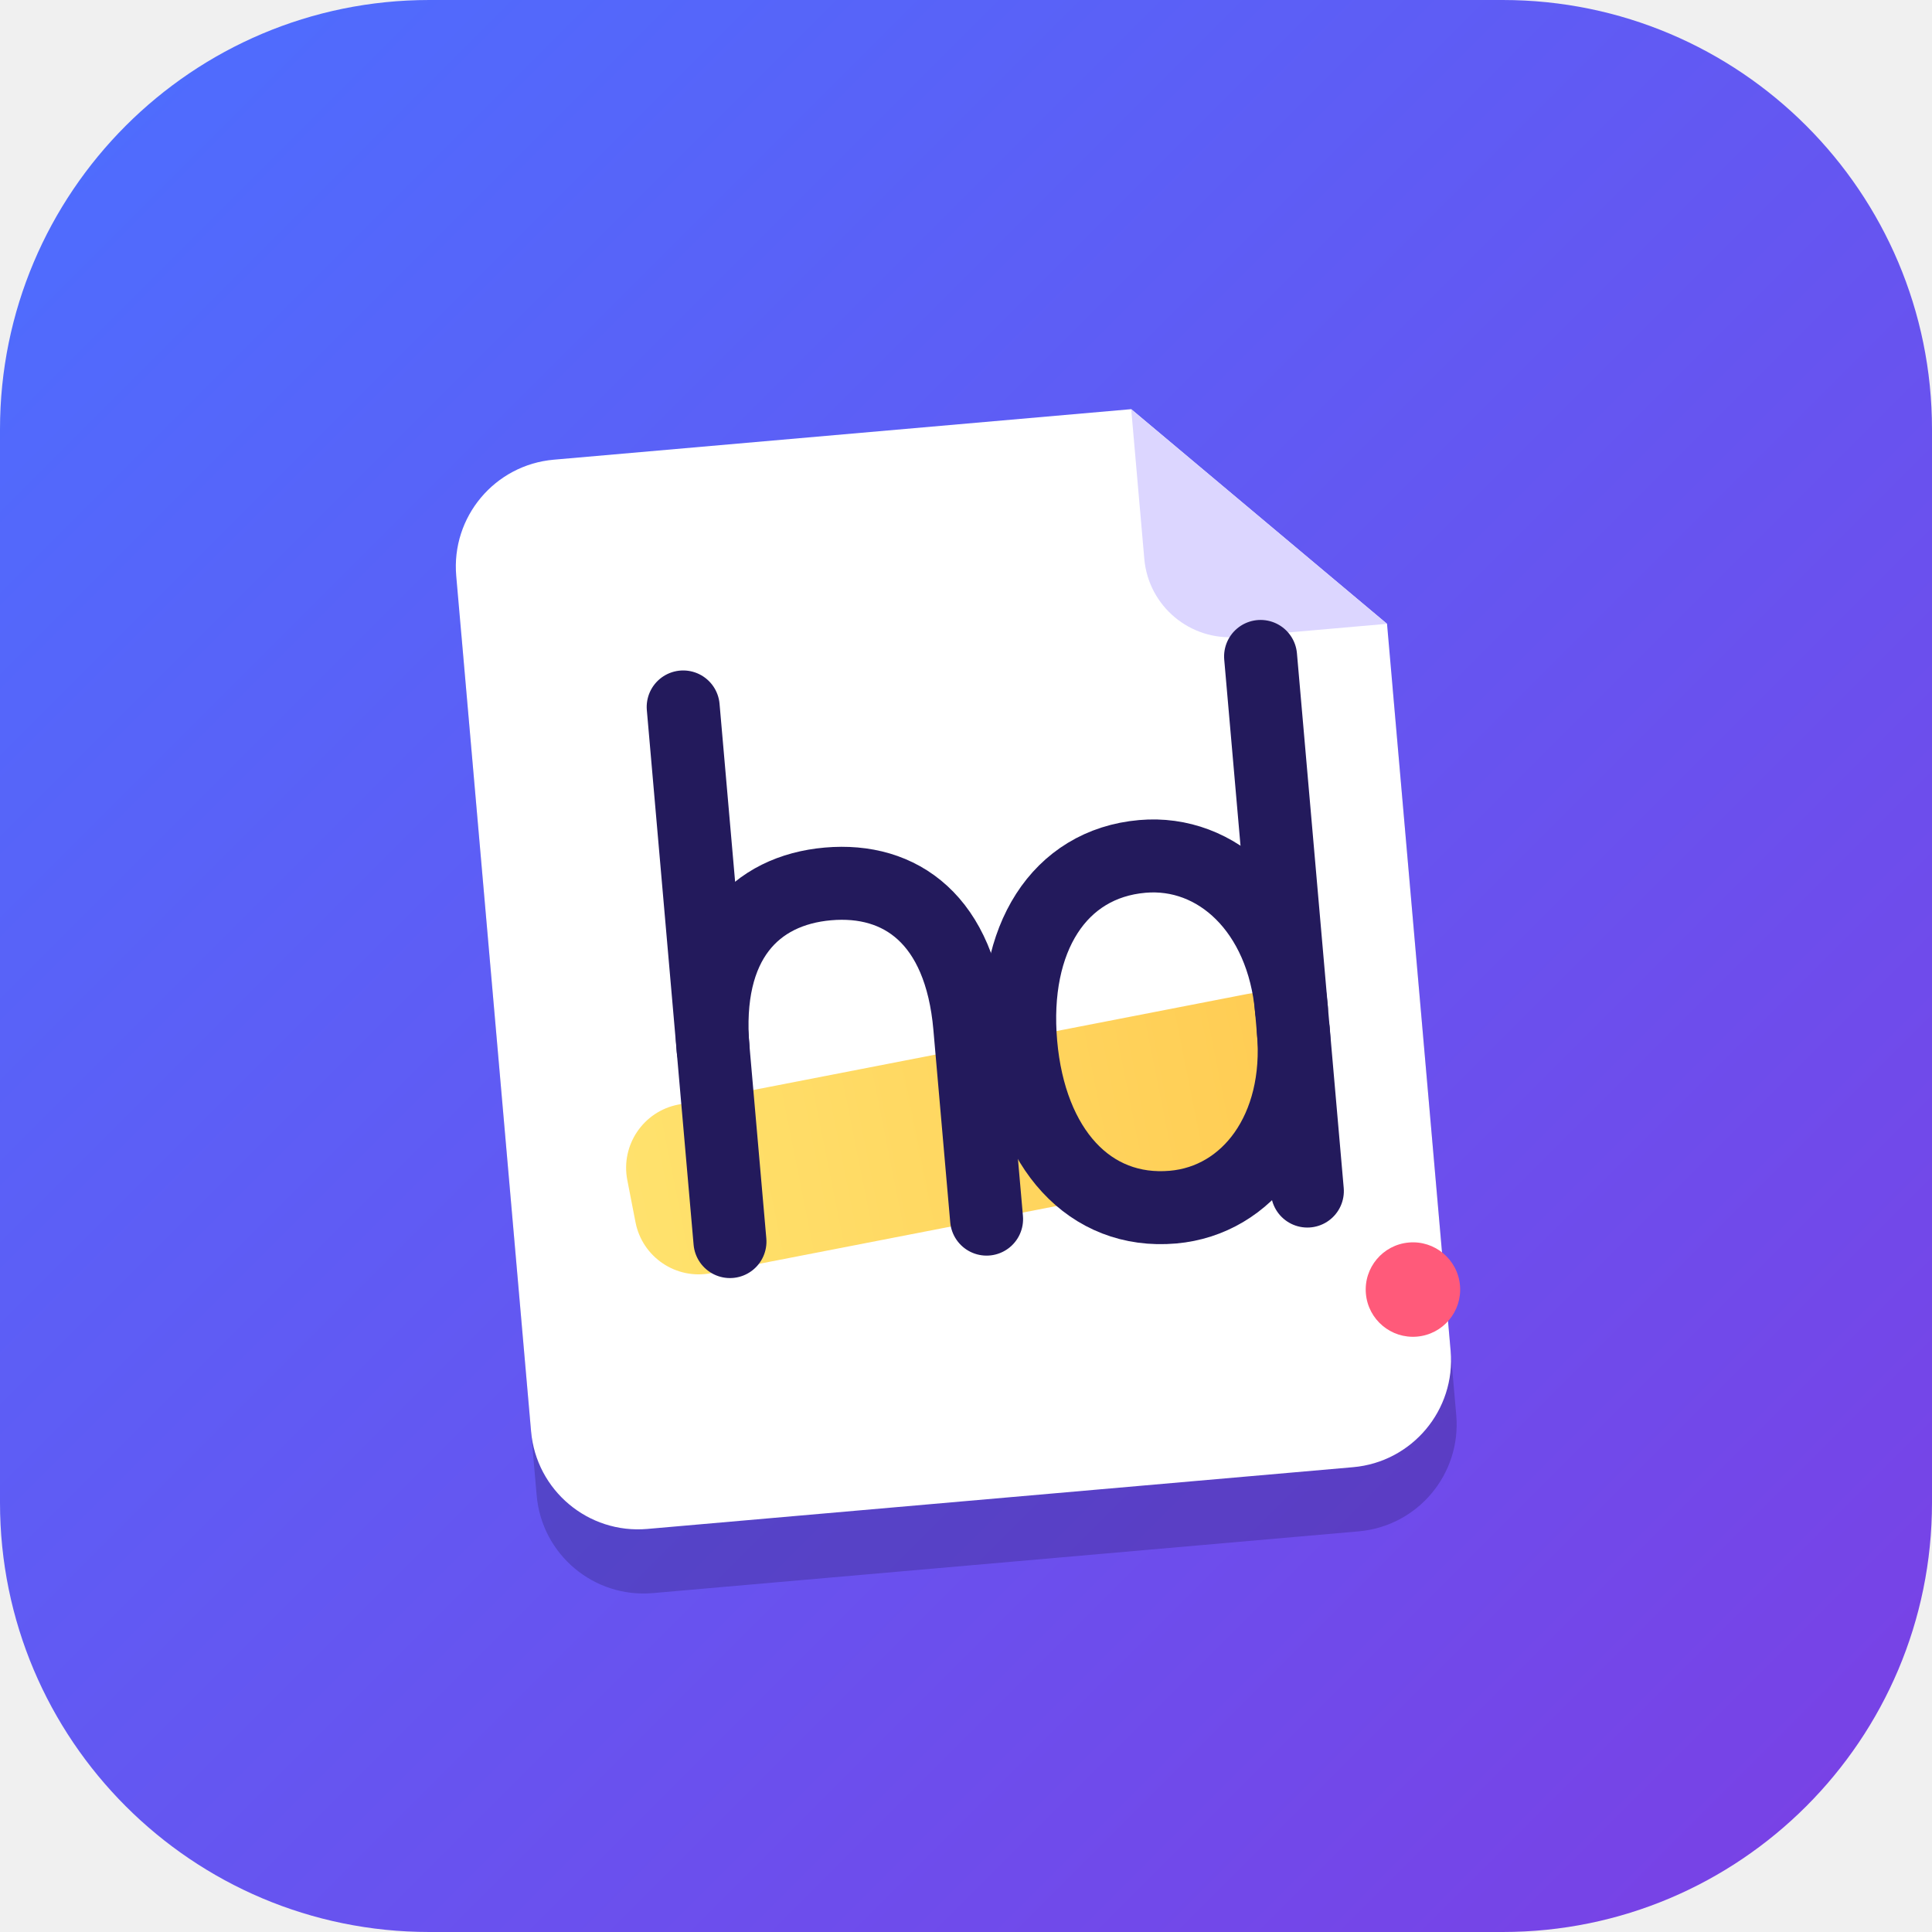
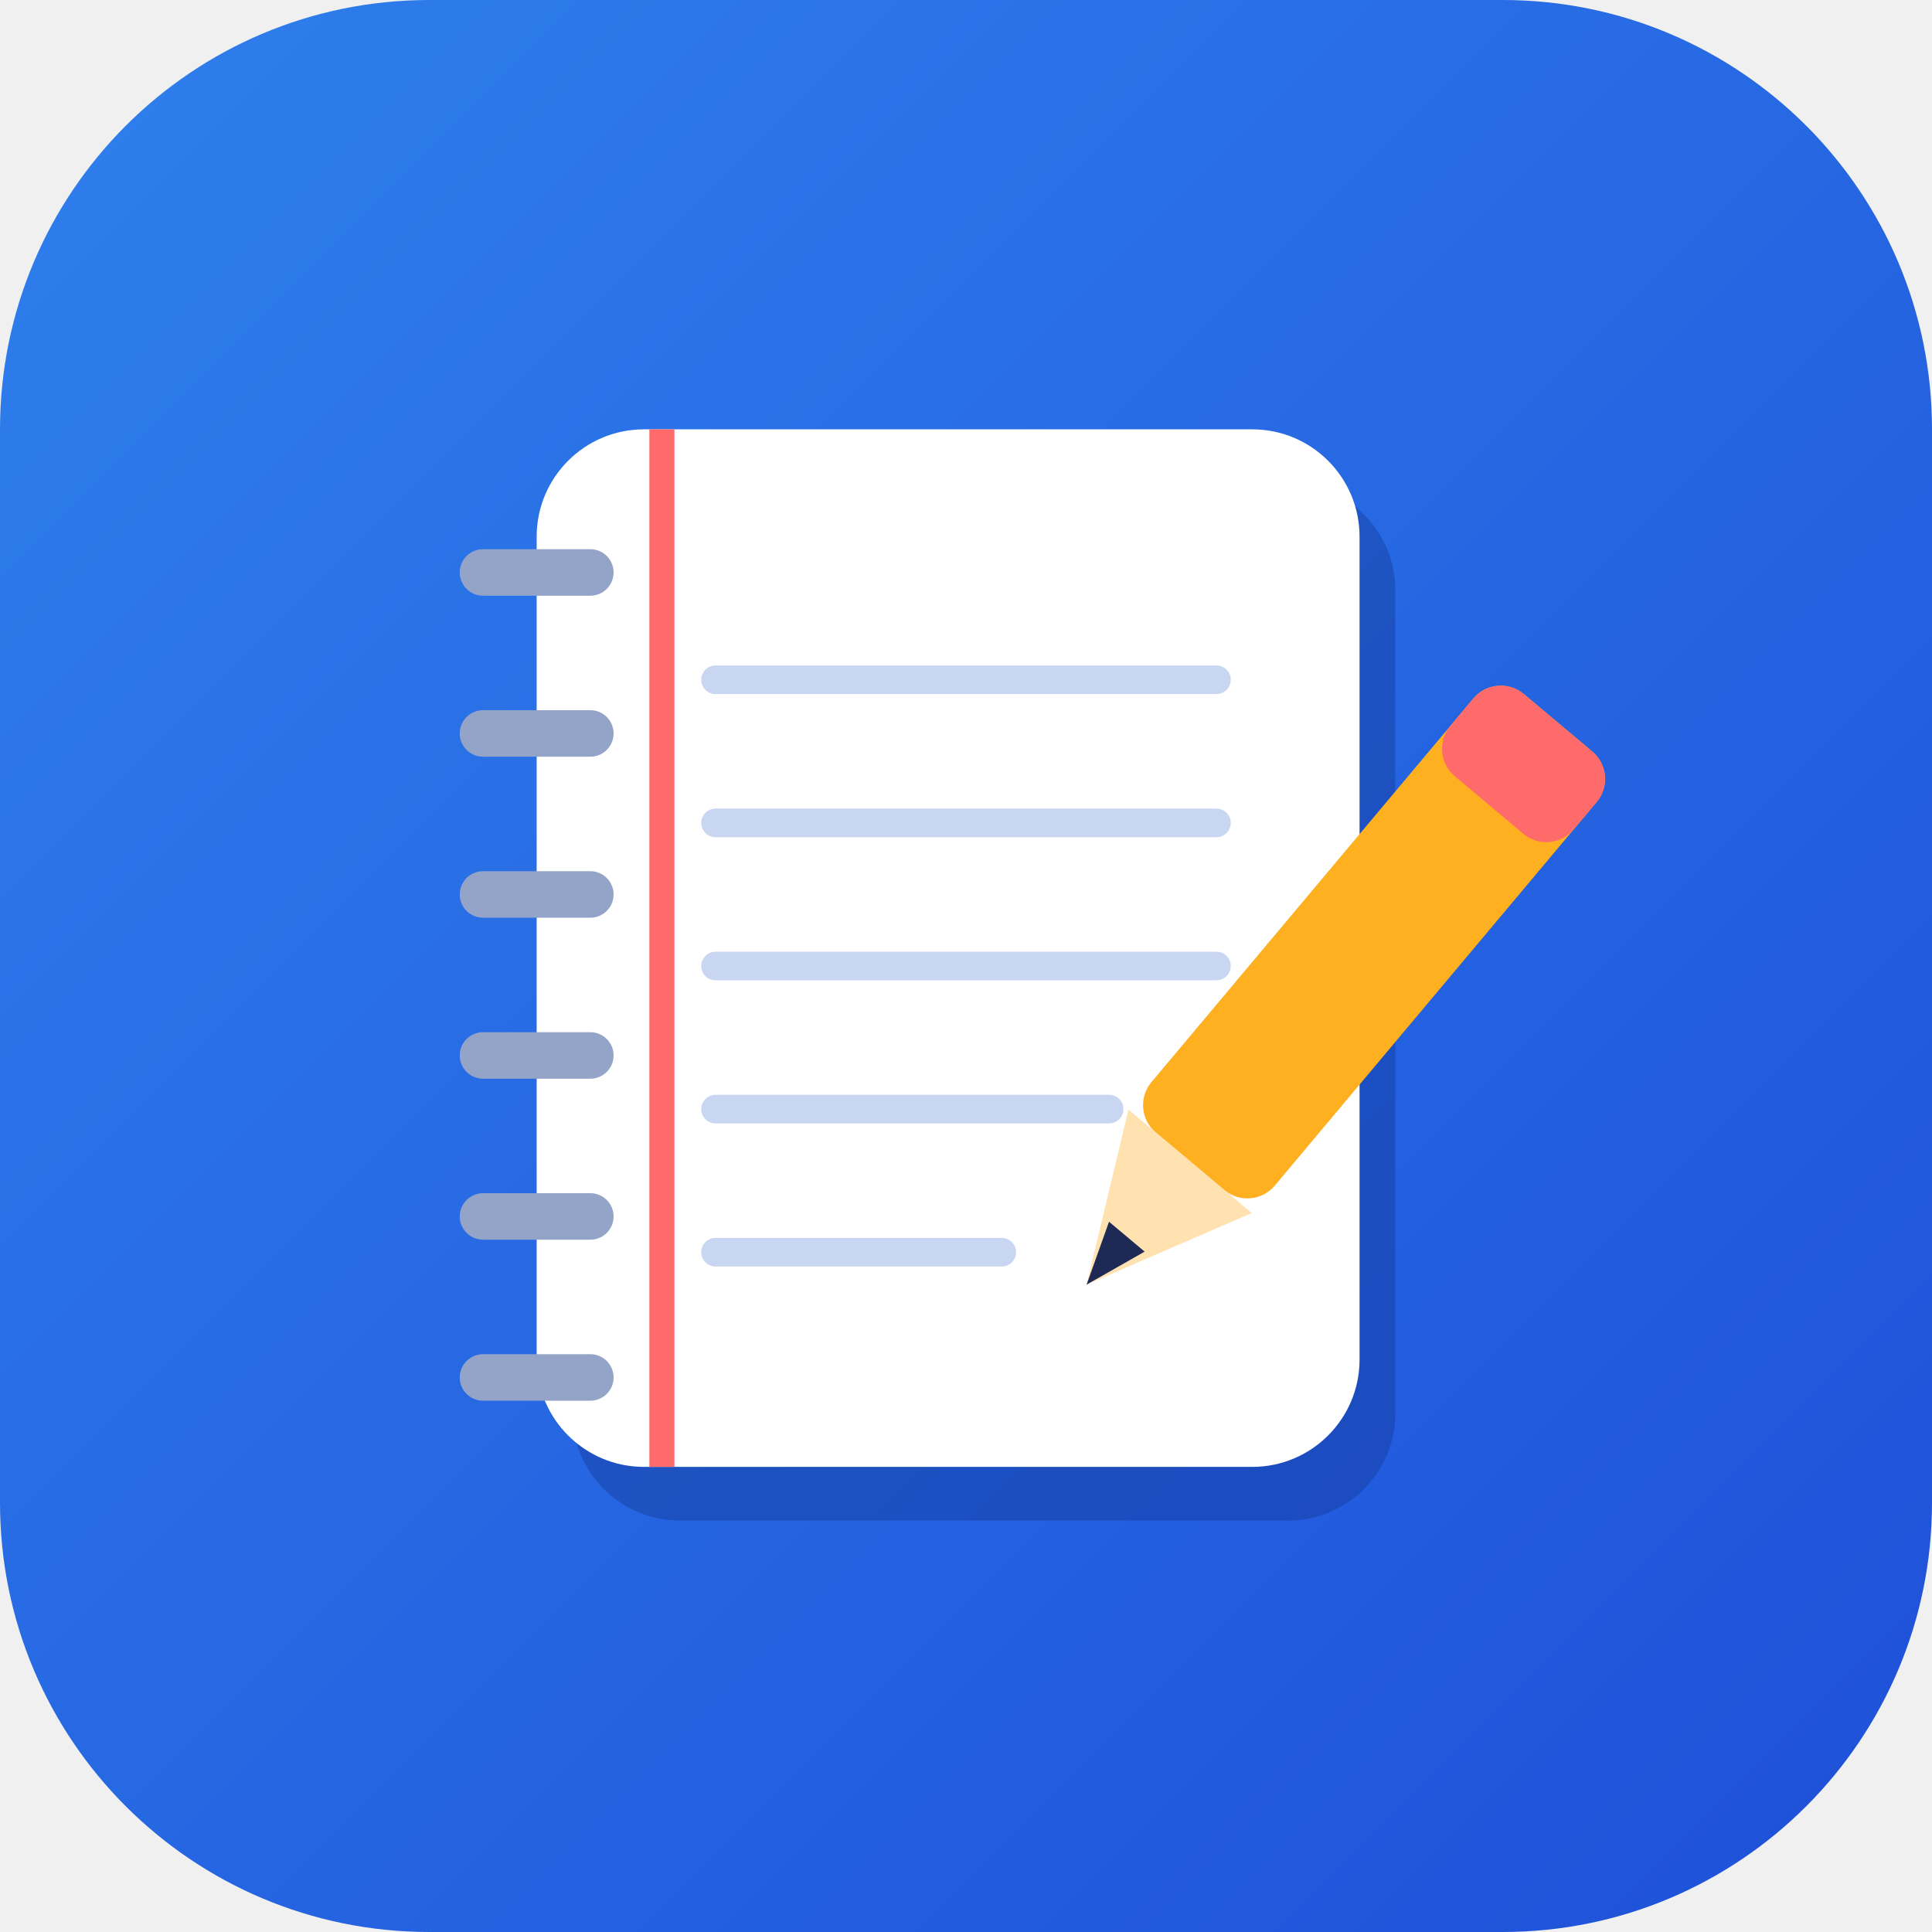
<svg xmlns="http://www.w3.org/2000/svg" viewBox="0 0 108 108" width="512" height="512">
  <defs>
    <linearGradient id="bg" x1="0" y1="0" x2="1" y2="1">
-       <stop offset="0" stop-color="#4C6FFF" />
-       <stop offset="1" stop-color="#7B3FE4" />
-     </linearGradient>
-     <linearGradient id="hl" x1="0" y1="0" x2="1" y2="0">
-       <stop offset="0" stop-color="#FFE066" />
-       <stop offset="1" stop-color="#FFC94A" />
+       <stop offset="0" stop-color="#2F80ED" />
+       <stop offset="1" stop-color="#1E4FD8" />
    </linearGradient>
  </defs>
  <rect width="108" height="108" rx="24" fill="url(#bg)" />
-   <g transform="translate(54 55) rotate(-5) scale(1.2) translate(-52 -55)">
-     <path d="M35,32h27l11,11v34a5,5 0 0 1 -5,5H35a5,5 0 0 1 -5,-5V37a5,5 0 0 1 5,-5z" fill="#1E1250" opacity=".25" />
-     <path d="M35,29h27l11,11v34a5,5 0 0 1 -5,5H35a5,5 0 0 1 -5,-5V34a5,5 0 0 1 5,-5z" fill="#FFFFFF" />
-     <path d="M62,29v7a4,4 0 0 0 4,4h7z" fill="#DCD6FF" />
-     <rect x="35.5" y="58" width="33" height="8" rx="3" fill="url(#hl)" transform="rotate(-6 52 62)" opacity=".95" />
-     <g fill="none" stroke="#231A5C" stroke-width="3.4" stroke-linecap="round" stroke-linejoin="round">
-       <path d="M40,41V66" />
-       <path d="M40,57c0,-5 2.6,-7.2 6,-7.2s6,2.2 6,7.2v9" />
-       <path d="M67,41V66" />
-       <path d="M67,57.5c0,-4.6 -2.8,-7.7 -6.3,-7.7c-3.9,0 -6.4,3.3 -6.4,8.2c0,4.9 2.5,8.2 6.4,8.2c3.5,0 6.3,-3.1 6.3,-7.7" />
-     </g>
-     <circle cx="71.5" cy="71" r="2.2" fill="#FF5A7A" />
+   <rect x="32" y="27" width="46" height="58" rx="6" fill="#0E2E86" opacity=".35" />
+   <rect x="30" y="24" width="46" height="58" rx="6" fill="#FFFFFF" />
+   <g stroke="#C9D6F2" stroke-width="1.6" stroke-linecap="round">
+     <path d="M40,38H68M40,46H68M40,54H68M40,62H62M40,70H56" />
+   </g>
+   <path d="M37,24V82" stroke="#FF6B6B" stroke-width="1.4" />
+   <g fill="none" stroke="#93A4C8" stroke-width="2.6" stroke-linecap="round">
+     <path d="M27,32h6M27,41h6M27,50h6M27,59h6M27,68h6M27,77h6" />
+   </g>
+   <g transform="rotate(40 70 60)">
+     <rect x="66" y="34" width="9" height="32" rx="2" fill="#FFB020" />
+     <rect x="66" y="34" width="9" height="6" rx="2" fill="#FF6B6B" />
+     <path d="M66,66h9l-4.5,9z" fill="#FFE2B0" />
+     <path d="M69.2,71.5h2.6l-1.3,3.5z" fill="#1E2A55" />
  </g>
</svg>
